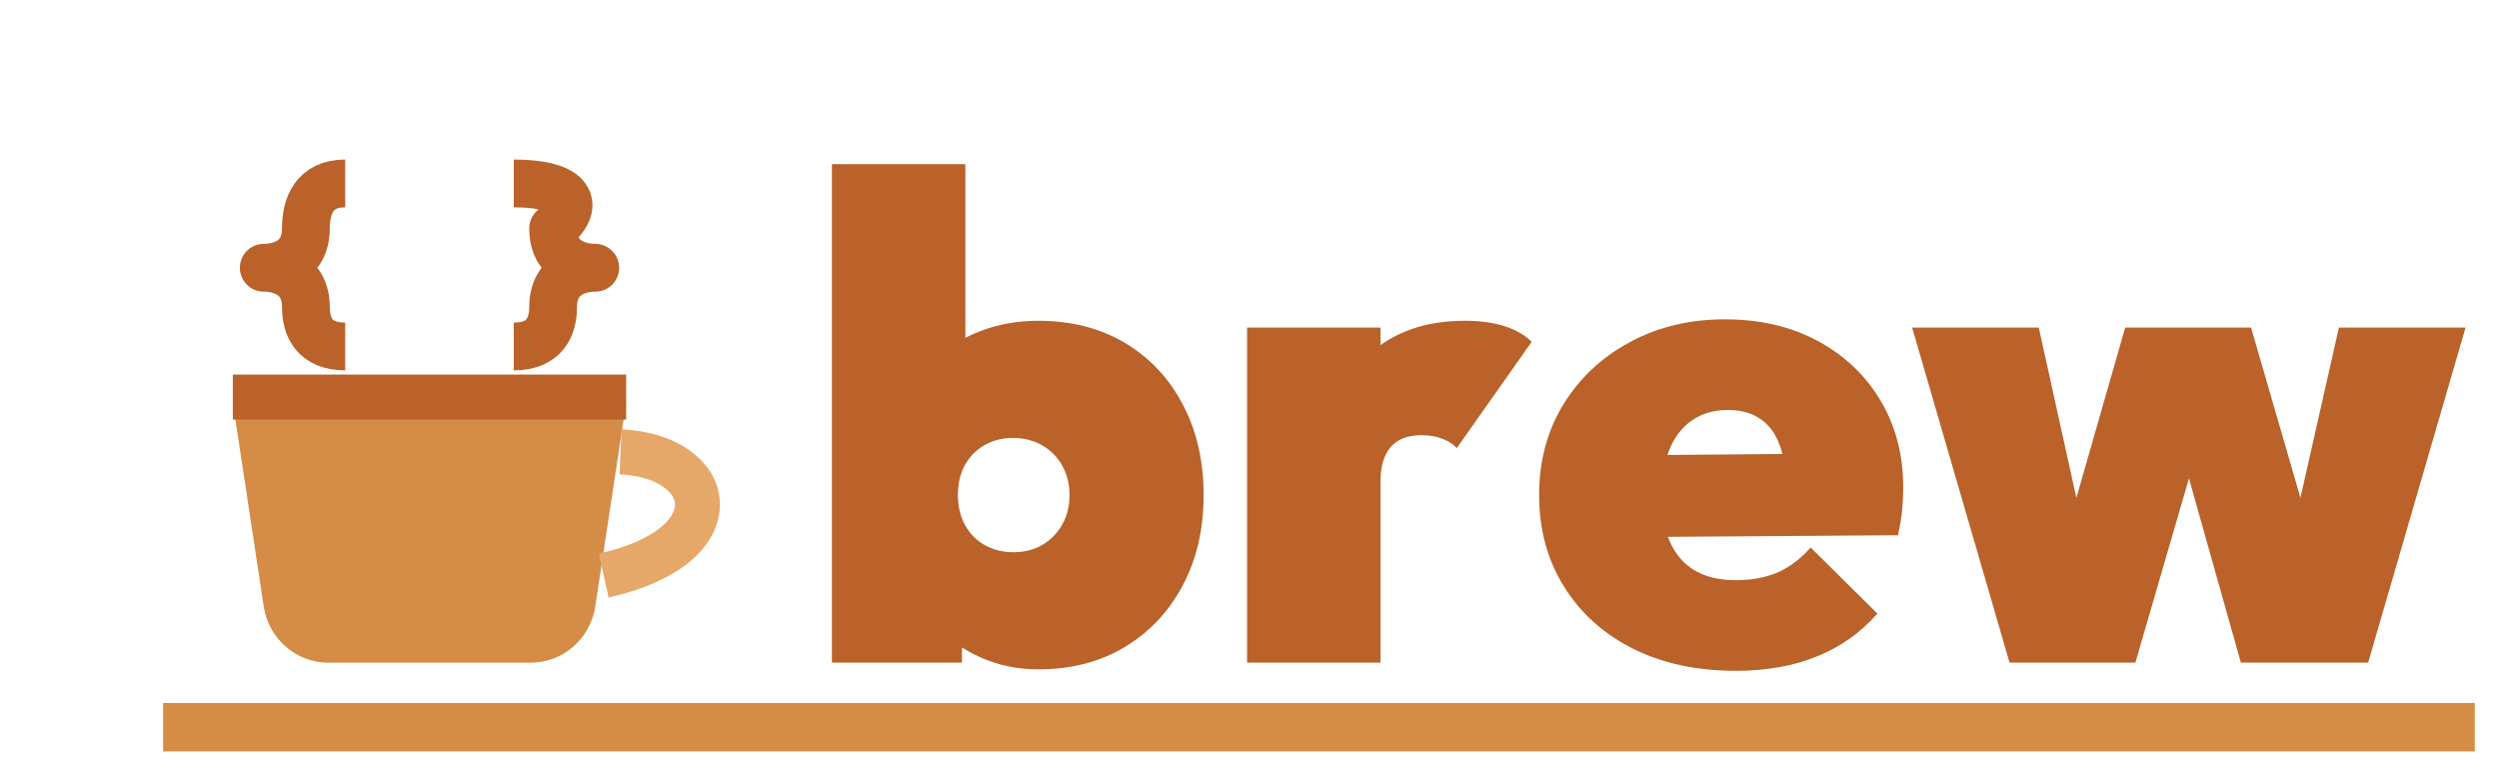
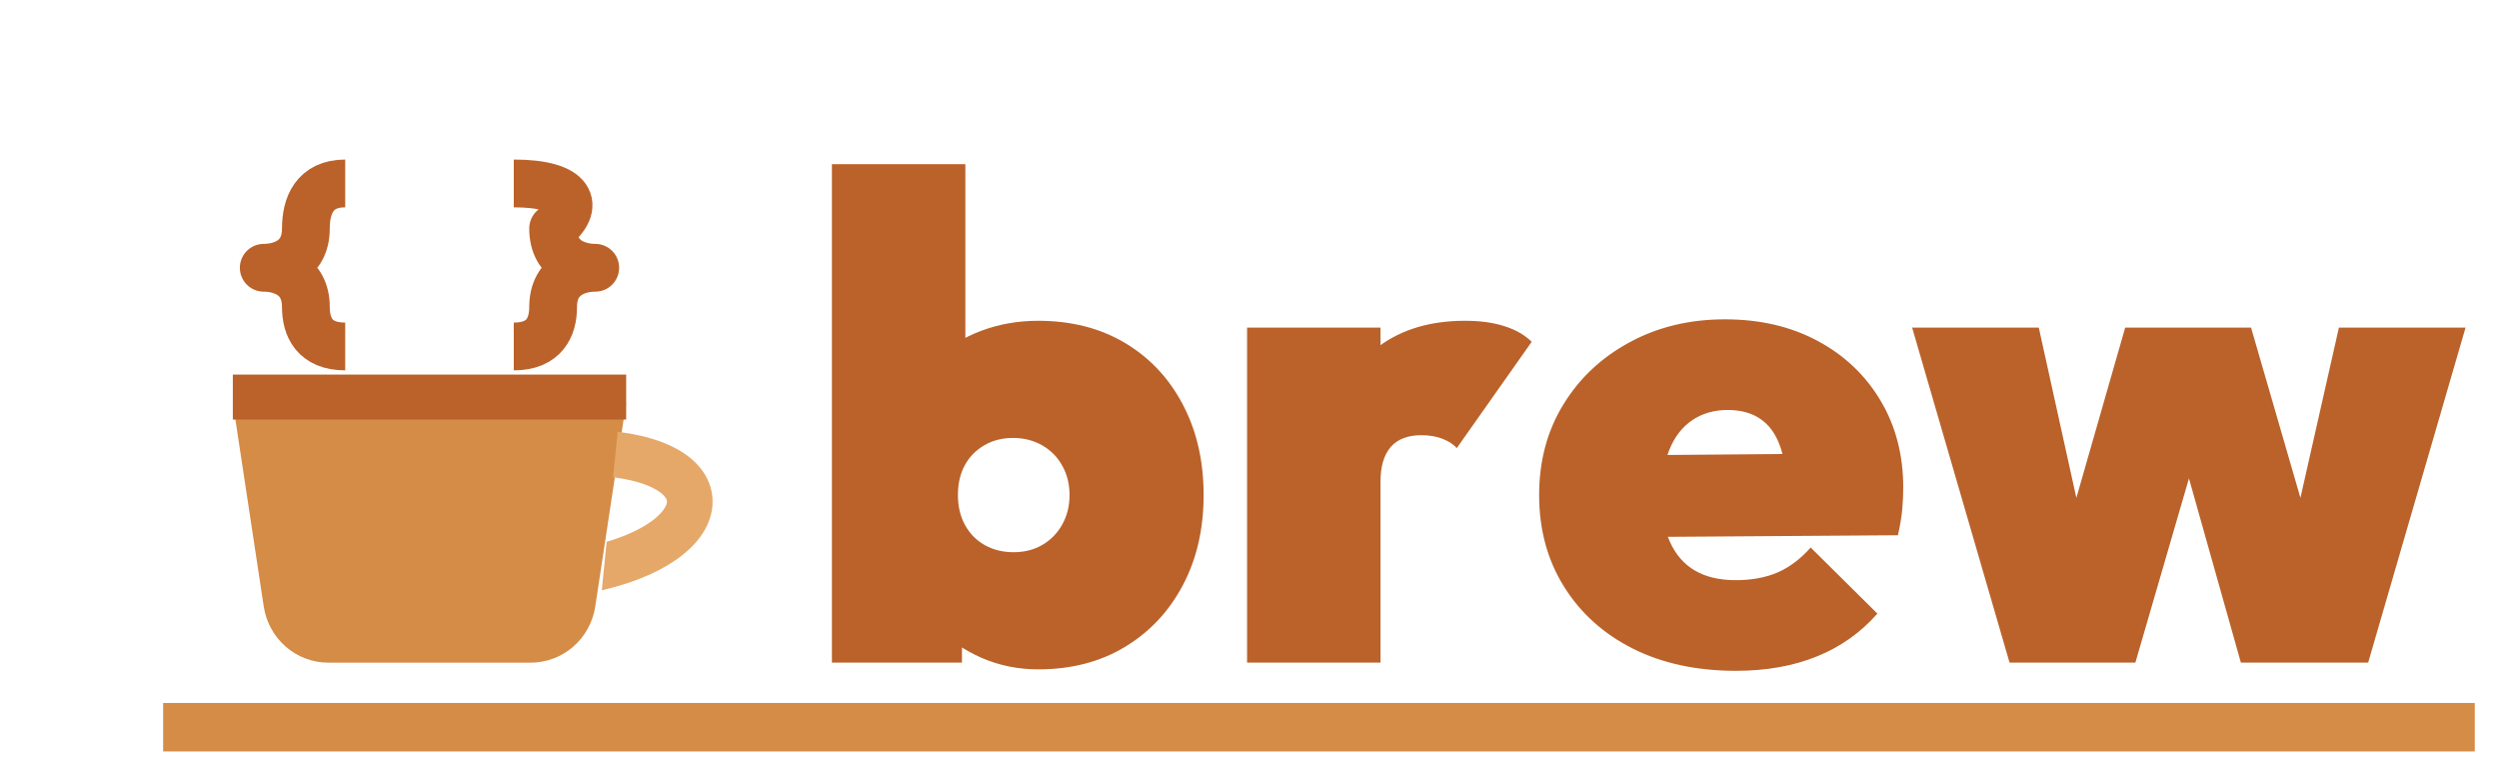
<svg xmlns="http://www.w3.org/2000/svg" viewBox="0 0 154.7 47.5" fill="none" role="img" aria-label="Brew">
+   <defs>
+     <clipPath id="brewBannerClip">
+       <path d="M44 26L41.7 49L62 49L62 26Z" />
+     </clipPath>
+   </defs>
  <g transform="translate(0.50,-1.17) scale(0.8696)">
    <path fill="#D48C46" d="M16 30h28l-2.2 14.5c-.35 2.3-2.3 4-4.6 4H22.8c-2.3 0-4.25-1.7-4.6-4L16 30z" />
    <path fill="#BA622A" d="M16 28h28v3.2H16z" />
-     <path fill="none" stroke="#E5A869" stroke-width="3.2" stroke-linecap="butt" stroke-linejoin="miter" d="M43.6 33.5C50.4 33.8 51.8 40.2 42.4 42.3" />
+     <g clip-path="url(#brewBannerClip)">
+       <path fill="none" stroke="#E5A869" stroke-width="3.25" stroke-linecap="butt" stroke-linejoin="miter" d="M41.46 33.55C51.57 33.90 50.57 40.50 40.16 42.10" />
+     </g>
    <path fill="none" stroke="#BA622A" stroke-width="3.4" stroke-linecap="butt" stroke-linejoin="round" d="M24 26c-2.2 0-2.8-1.4-2.8-2.8 0-2.4-2-2.8-3-2.8 1 0 3-.4 3-2.8C21.2 16 21.8 14.4 24 14.4" />
    <path fill="none" stroke="#BA622A" stroke-width="3.4" stroke-linecap="butt" stroke-linejoin="round" d="M36 26c2.2 0 2.8-1.4 2.8-2.8 0-2.4 2-2.8 3-2.8-1 0-3-.4-3-2.8C40.8 16 40.2 14.4 36 14.4" />
  </g>
  <path fill="#BA622A" d="M64.27 41.42Q62.41 41.42 60.77 40.71Q59.13 39.99 57.99 38.79Q56.85 37.59 56.52 36.15V24.69Q56.85 23.26 57.99 22.17Q59.13 21.07 60.77 20.46Q62.41 19.85 64.27 19.85Q67.34 19.85 69.64 21.22Q71.94 22.59 73.22 25.03Q74.51 27.47 74.51 30.63Q74.51 33.79 73.22 36.22Q71.94 38.64 69.64 40.03Q67.34 41.42 64.27 41.42ZM51.50 41.00V10.16H59.76V25.37L58.41 30.38L59.55 35.44V41.00ZM62.75 34.17Q63.76 34.17 64.54 33.71Q65.32 33.25 65.76 32.45Q66.21 31.65 66.21 30.63Q66.21 29.62 65.76 28.82Q65.32 28.02 64.52 27.56Q63.72 27.10 62.71 27.10Q61.70 27.10 60.92 27.56Q60.14 28.02 59.72 28.80Q59.30 29.58 59.30 30.63Q59.30 31.69 59.74 32.49Q60.18 33.29 60.96 33.73Q61.74 34.17 62.75 34.17Z" />
  <path fill="#BA622A" d="M77.20 41.00V20.27H85.46V41.00ZM85.46 29.79 81.63 26.38Q83.23 23.01 85.36 21.43Q87.49 19.85 90.69 19.85Q92.12 19.85 93.15 20.19Q94.18 20.52 94.82 21.15L90.18 27.73Q89.89 27.39 89.32 27.16Q88.75 26.93 87.99 26.93Q86.73 26.93 86.09 27.66Q85.46 28.40 85.46 29.79Z" />
  <path fill="#BA622A" d="M107.46 41.51Q103.83 41.51 101.09 40.14Q98.36 38.77 96.82 36.30Q95.28 33.84 95.28 30.63Q95.28 27.47 96.78 25.03Q98.27 22.59 100.88 21.18Q103.50 19.76 106.78 19.76Q110.03 19.76 112.51 21.09Q115.00 22.42 116.41 24.78Q117.82 27.14 117.82 30.17Q117.82 30.80 117.76 31.50Q117.70 32.19 117.49 33.12L98.78 33.25V28.19L114.41 28.06L110.58 30.30Q110.58 28.61 110.17 27.54Q109.77 26.46 108.97 25.92Q108.17 25.37 106.95 25.37Q105.69 25.37 104.76 26.00Q103.83 26.63 103.35 27.81Q102.86 28.99 102.86 30.68Q102.86 32.40 103.39 33.56Q103.92 34.72 104.93 35.31Q105.94 35.90 107.46 35.90Q108.93 35.90 110.05 35.42Q111.16 34.93 112.09 33.88L116.22 37.97Q114.66 39.74 112.47 40.62Q110.28 41.51 107.46 41.51Z" />
  <path fill="#BA622A" d="M124.40 41.00 118.37 20.27H126.21L129.54 35.35L127.22 35.40L131.56 20.27H139.35L143.74 35.40L141.38 35.35L144.79 20.27H152.63L146.60 41.00H138.72L134.68 26.67H136.36L132.19 41.00Z" />
  <rect x="10.1" y="43.5" width="143.1" height="3.0" fill="#D48C46" />
</svg>
